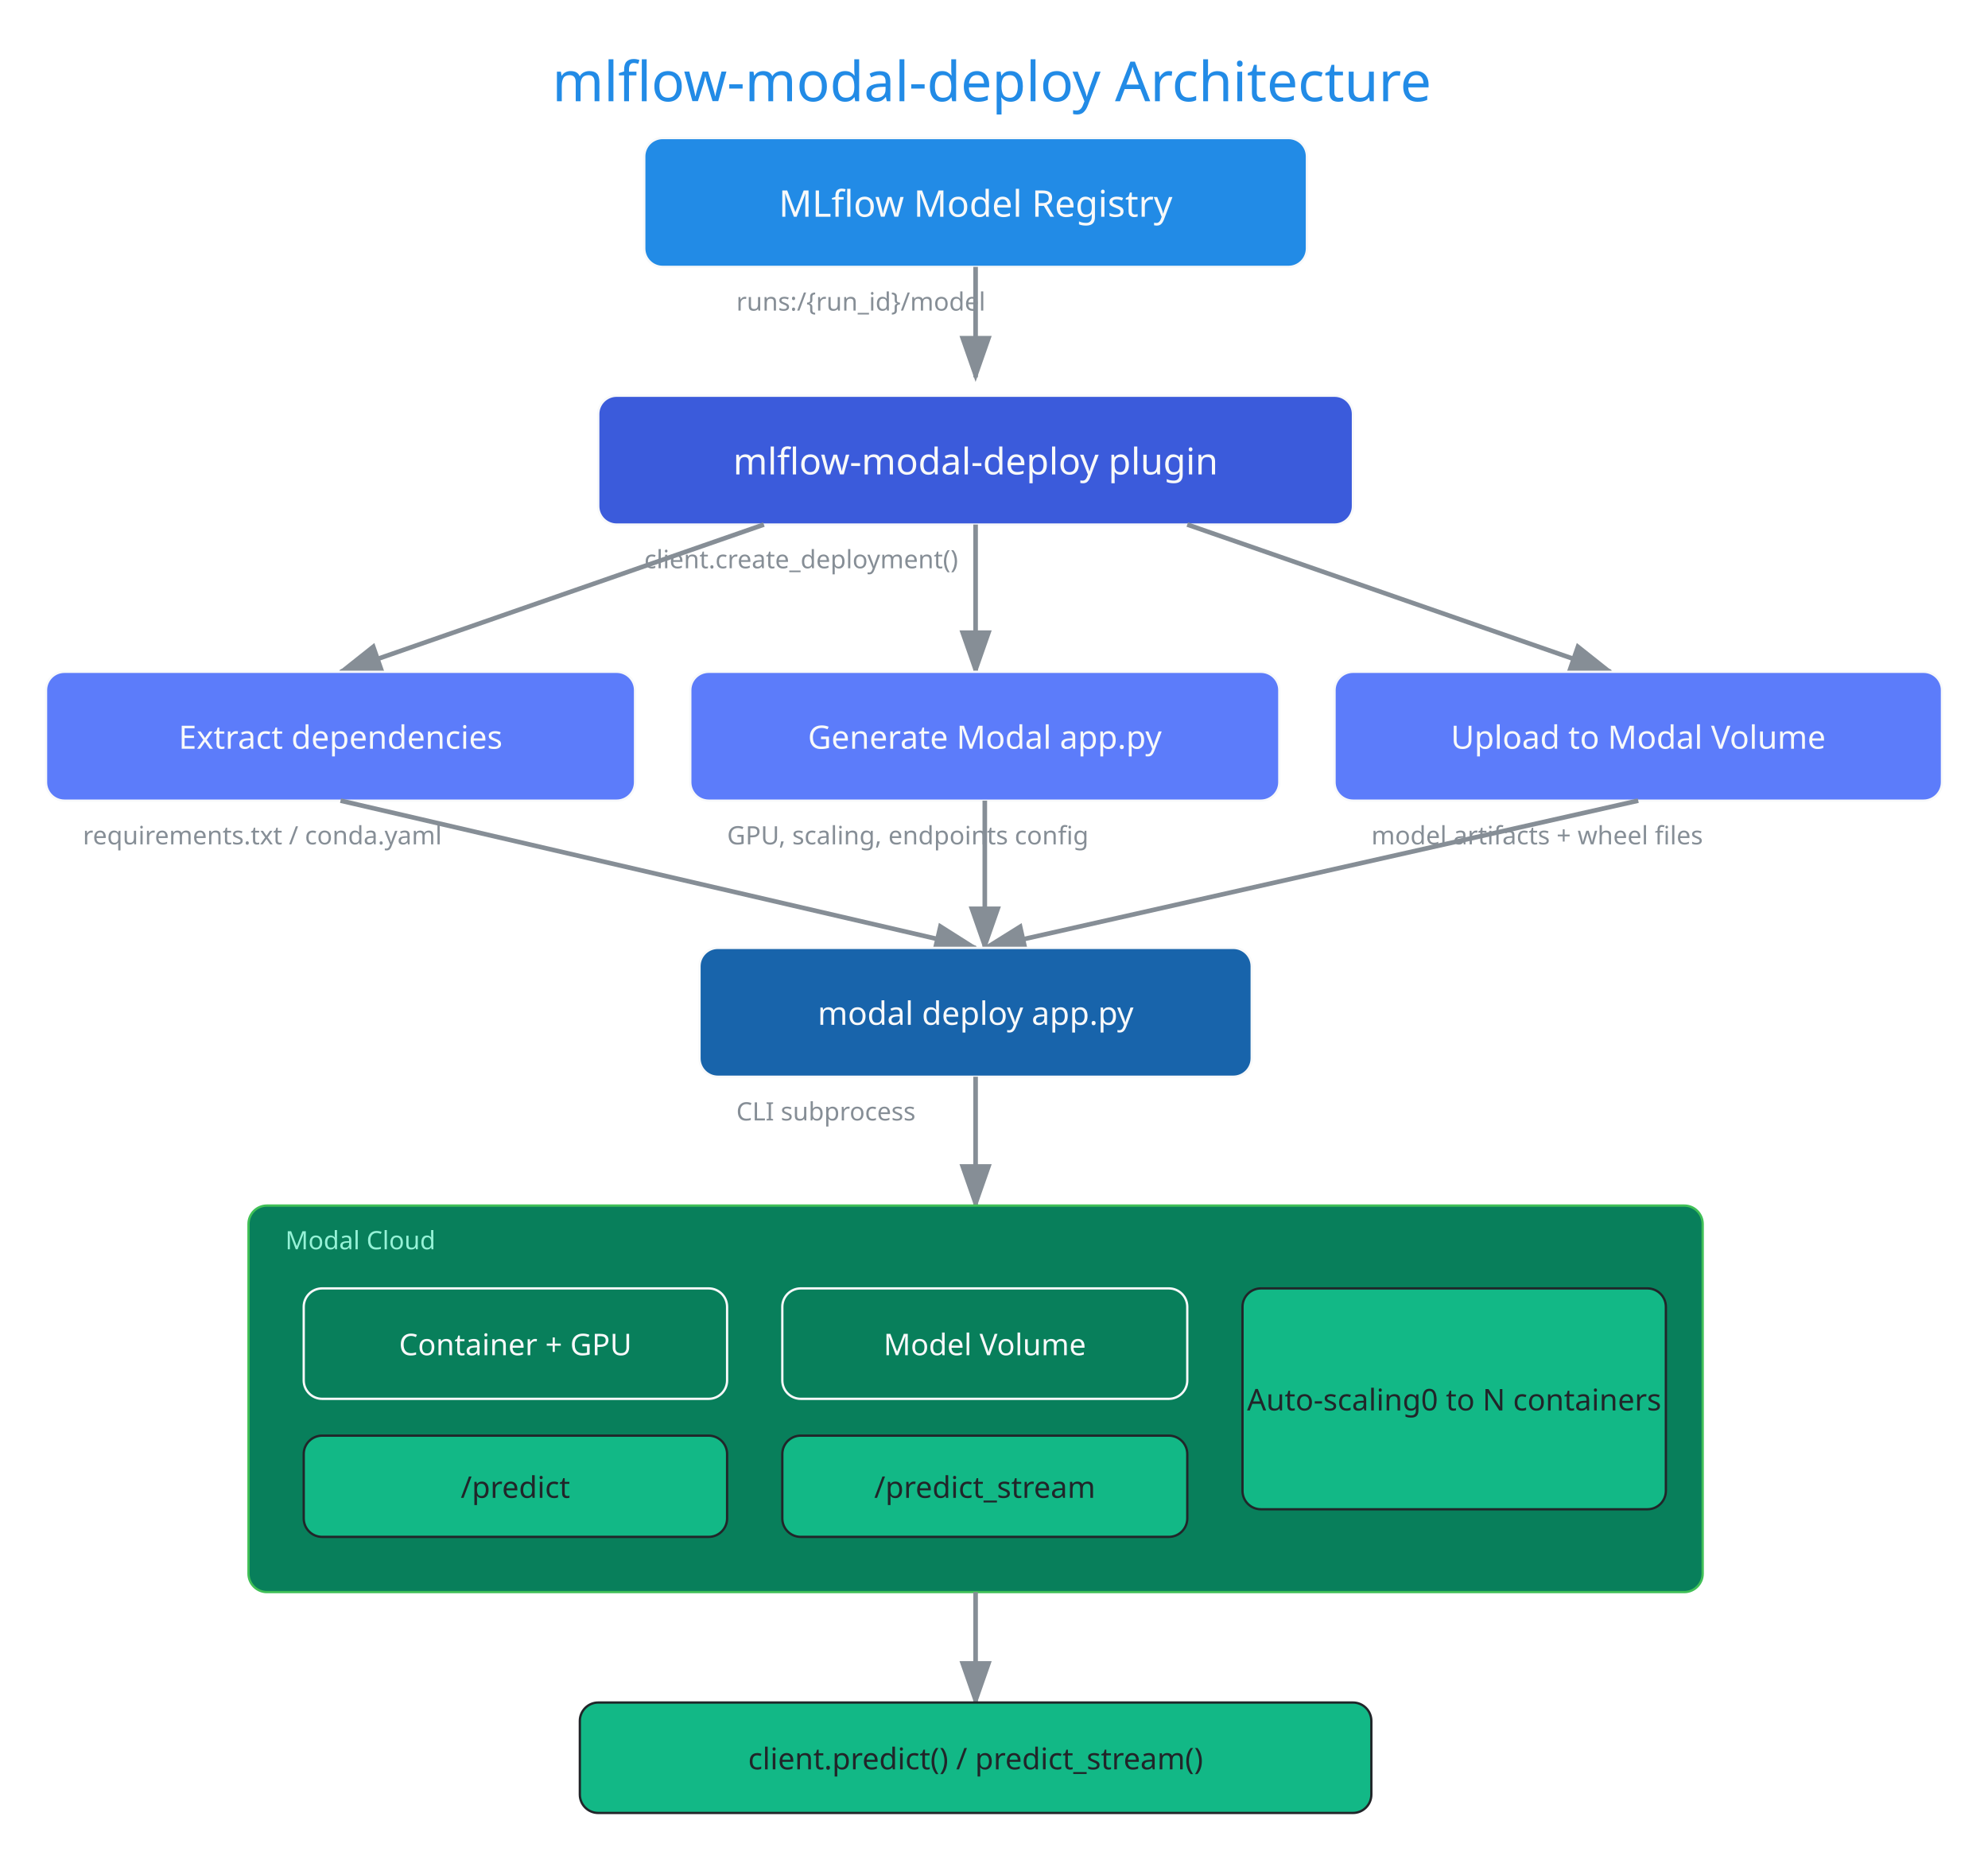
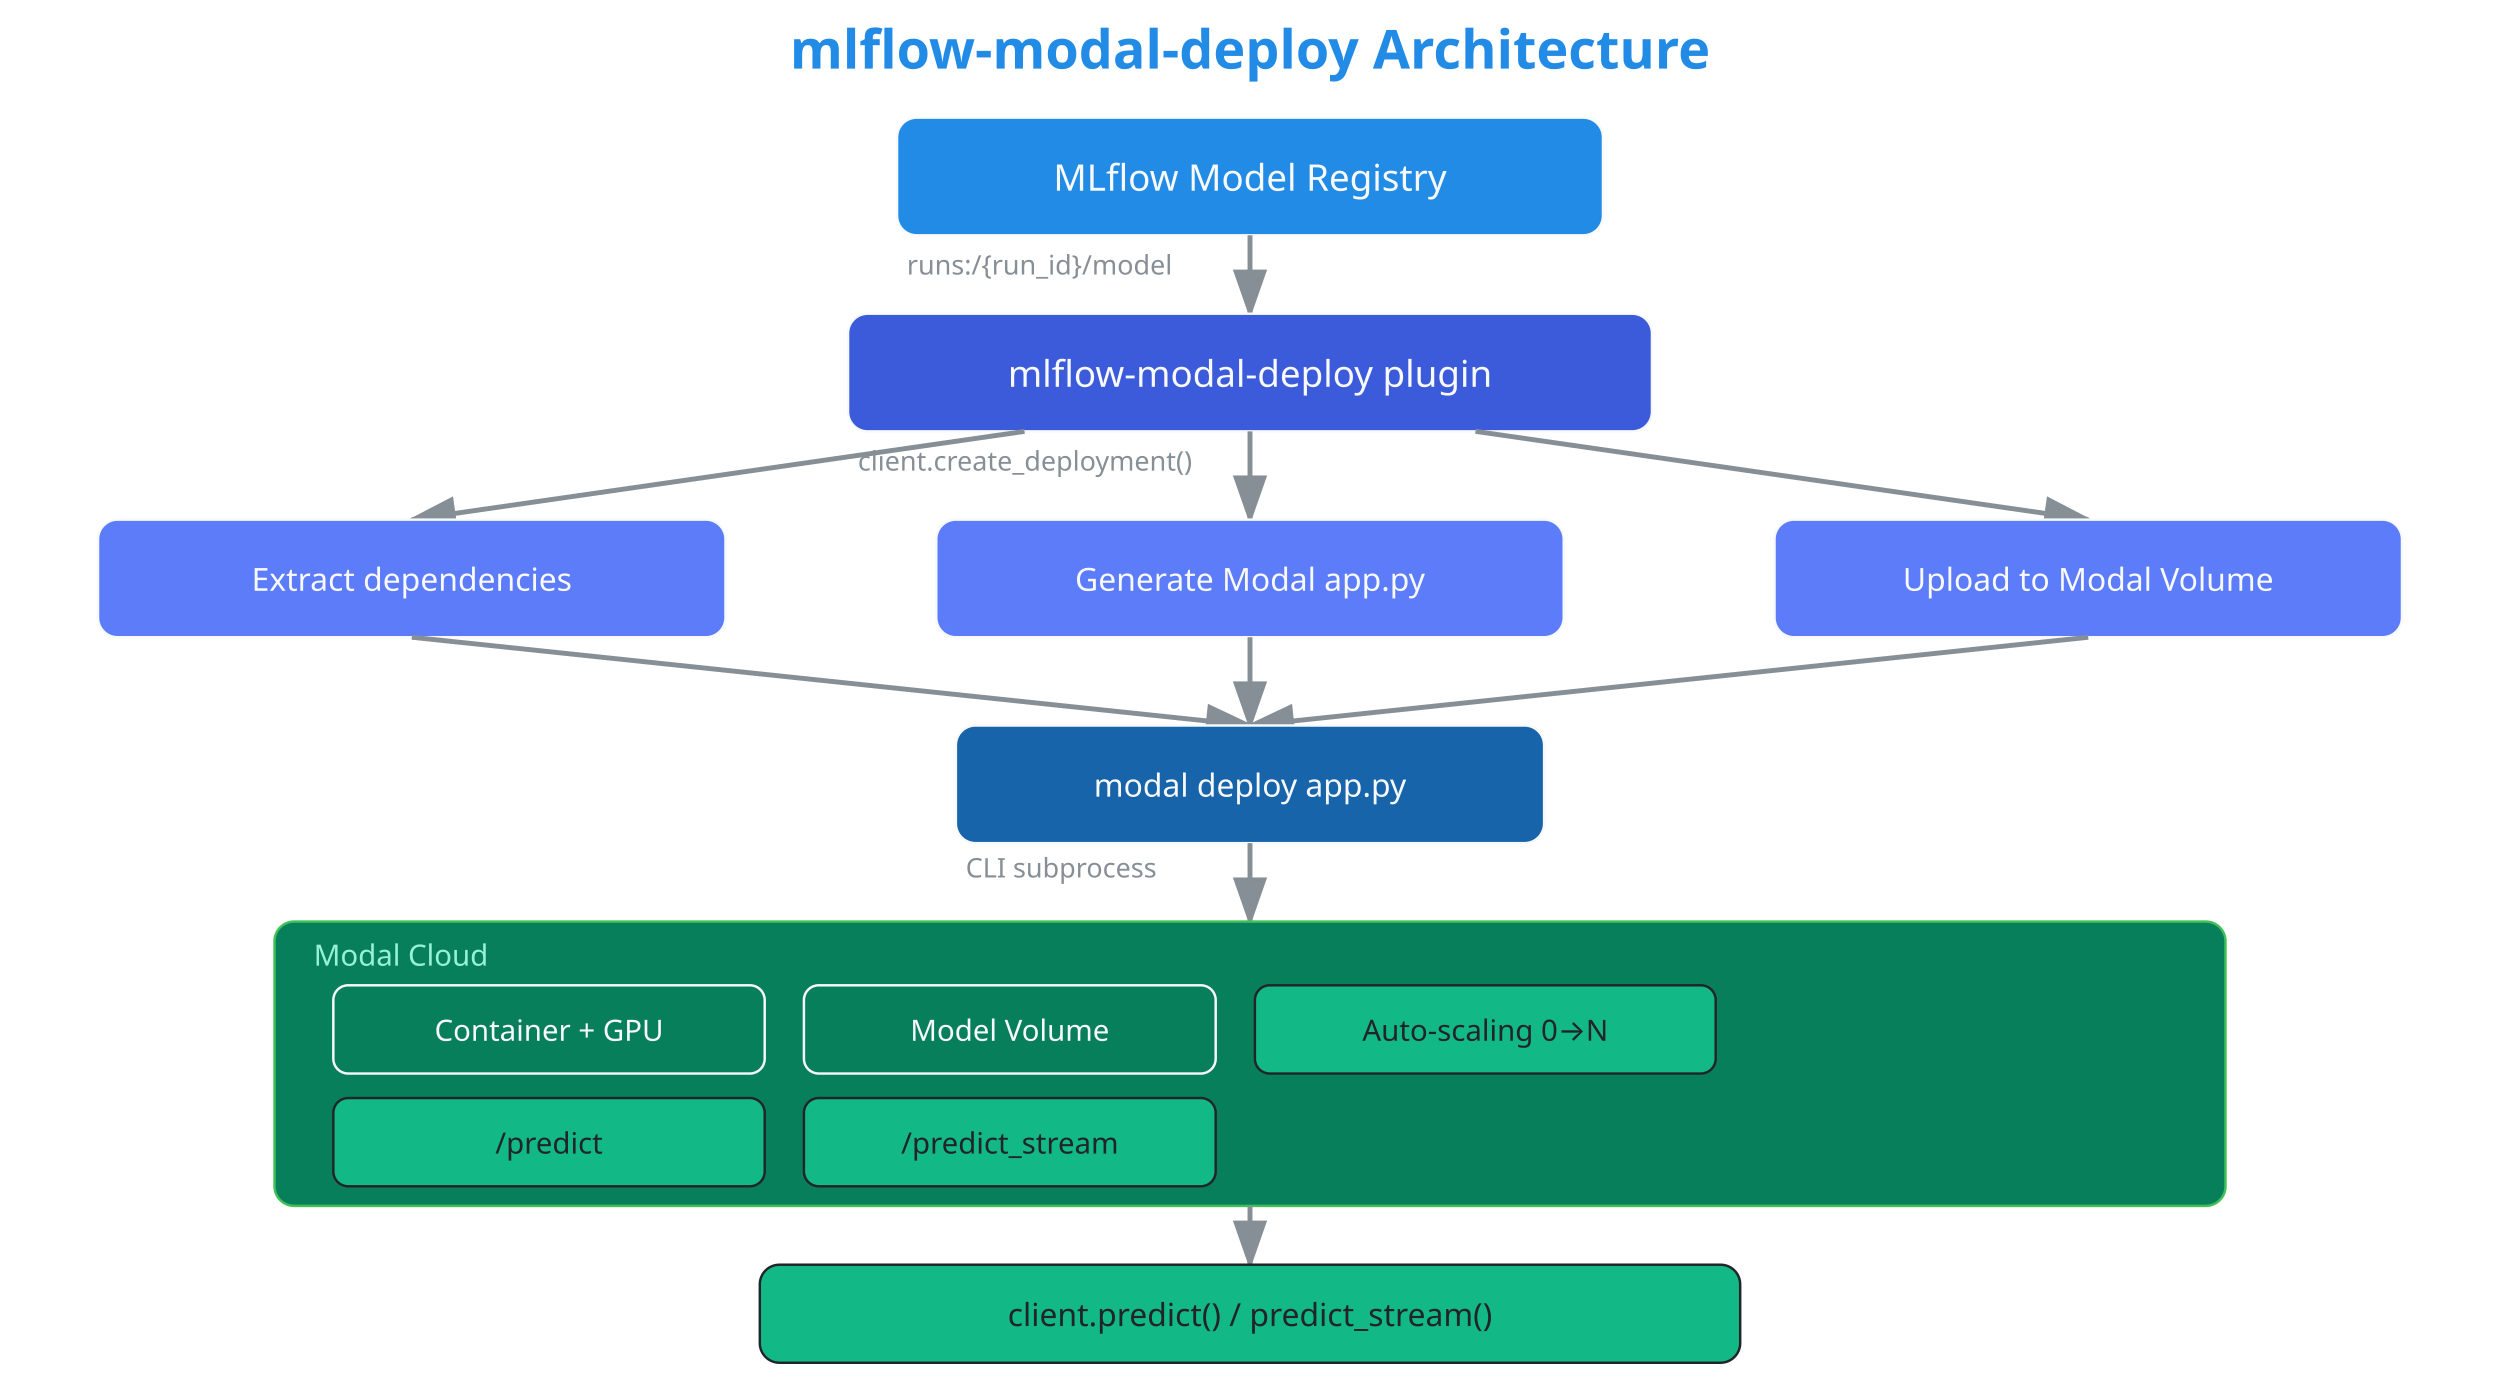
- <svg xmlns="http://www.w3.org/2000/svg" width="864" height="808" viewBox="-20 -12 864 808">
+ <svg xmlns="http://www.w3.org/2000/svg" viewBox="0 0 1020 564" width="1020" height="564">
  <defs>
-     <marker id="arrow-868e96" markerWidth="10" markerHeight="7" refX="9" refY="3.5" orient="auto">
+     <marker id="arr" markerWidth="10" markerHeight="7" refX="9" refY="3.5" orient="auto">
      <polygon points="0 0, 10 3.5, 0 7" fill="#868e96" />
    </marker>
    <style>text { font-family: "DM Sans", "Segoe UI", system-ui, -apple-system, sans-serif; }</style>
  </defs>
-   <text x="220" y="32" font-size="24" fill="#228be6">mlflow-modal-deploy Architecture</text>
-   <rect x="260" y="48" width="288" height="56" rx="8" stroke="#f8f9fa" fill="#228be6" stroke-width="1" />
-   <text x="404" y="76" font-size="16" fill="#f8f9fa" text-anchor="middle" dominant-baseline="central">MLflow Model Registry</text>
-   <text x="300" y="123" font-size="11" fill="#868e96">runs:/{run_id}/model</text>
-   <path d="M 404 104 L 404 152" stroke="#868e96" fill="none" stroke-width="2" marker-end="url(#arrow-868e96)" />
-   <rect x="240" y="160" width="328" height="56" rx="8" stroke="#f8f9fa" fill="#3b5bdb" stroke-width="1" />
-   <text x="404" y="188" font-size="16" fill="#f8f9fa" text-anchor="middle" dominant-baseline="central">mlflow-modal-deploy plugin</text>
-   <text x="260" y="235" font-size="11" fill="#868e96">client.create_deployment()</text>
-   <path d="M 312 216 L 128 280" stroke="#868e96" fill="none" stroke-width="2" marker-end="url(#arrow-868e96)" />
-   <path d="M 404 216 L 404 280" stroke="#868e96" fill="none" stroke-width="2" marker-end="url(#arrow-868e96)" />
-   <path d="M 496 216 L 680 280" stroke="#868e96" fill="none" stroke-width="2" marker-end="url(#arrow-868e96)" />
-   <rect x="0" y="280" width="256" height="56" rx="8" stroke="#f8f9fa" fill="#5c7cfa" stroke-width="1" />
-   <text x="128" y="308" font-size="14" fill="#f8f9fa" text-anchor="middle" dominant-baseline="central">Extract dependencies</text>
-   <text x="16" y="355" font-size="11" fill="#868e96">requirements.txt / conda.yaml</text>
-   <rect x="280" y="280" width="256" height="56" rx="8" stroke="#f8f9fa" fill="#5c7cfa" stroke-width="1" />
-   <text x="408" y="308" font-size="14" fill="#f8f9fa" text-anchor="middle" dominant-baseline="central">Generate Modal app.py</text>
-   <text x="296" y="355" font-size="11" fill="#868e96">GPU, scaling, endpoints config</text>
-   <rect x="560" y="280" width="264" height="56" rx="8" stroke="#f8f9fa" fill="#5c7cfa" stroke-width="1" />
-   <text x="692" y="308" font-size="14" fill="#f8f9fa" text-anchor="middle" dominant-baseline="central">Upload to Modal Volume</text>
-   <text x="576" y="355" font-size="11" fill="#868e96">model artifacts + wheel files</text>
-   <path d="M 128 336 L 404 400" stroke="#868e96" fill="none" stroke-width="2" marker-end="url(#arrow-868e96)" />
-   <path d="M 408 336 L 408 400" stroke="#868e96" fill="none" stroke-width="2" marker-end="url(#arrow-868e96)" />
-   <path d="M 692 336 L 408 400" stroke="#868e96" fill="none" stroke-width="2" marker-end="url(#arrow-868e96)" />
-   <rect x="284" y="400" width="240" height="56" rx="8" stroke="#f8f9fa" fill="#1864ab" stroke-width="1" />
-   <text x="404" y="428" font-size="14" fill="#f8f9fa" text-anchor="middle" dominant-baseline="central">modal deploy app.py</text>
-   <text x="300" y="475" font-size="11" fill="#868e96">CLI subprocess</text>
-   <path d="M 404 456 L 404 512" stroke="#868e96" fill="none" stroke-width="2" marker-end="url(#arrow-868e96)" />
-   <rect x="88" y="512" width="632" height="168" rx="8" stroke="#40c057" fill="#087f5b" stroke-width="1" />
-   <text x="104" y="531" font-size="11" fill="#96f2d7">Modal Cloud</text>
-   <rect x="112" y="548" width="184" height="48" rx="8" stroke="#f8f9fa" fill="#087f5b" stroke-width="1" />
-   <text x="204" y="572" font-size="13" fill="#f8f9fa" text-anchor="middle" dominant-baseline="central">Container + GPU</text>
-   <rect x="320" y="548" width="176" height="48" rx="8" stroke="#f8f9fa" fill="#087f5b" stroke-width="1" />
-   <text x="408" y="572" font-size="13" fill="#f8f9fa" text-anchor="middle" dominant-baseline="central">Model Volume</text>
-   <rect x="520" y="548" width="184" height="96" rx="8" stroke="#212529" fill="#12b886" stroke-width="1" />
-   <text x="612" y="596" font-size="13" fill="#212529" text-anchor="middle" dominant-baseline="central">Auto-scaling
- 0 to N containers</text>
-   <rect x="112" y="612" width="184" height="44" rx="8" stroke="#212529" fill="#12b886" stroke-width="1" />
-   <text x="204" y="634" font-size="13" fill="#212529" text-anchor="middle" dominant-baseline="central">/predict</text>
-   <rect x="320" y="612" width="176" height="44" rx="8" stroke="#212529" fill="#12b886" stroke-width="1" />
-   <text x="408" y="634" font-size="13" fill="#212529" text-anchor="middle" dominant-baseline="central">/predict_stream</text>
-   <path d="M 404 680 L 404 728" stroke="#868e96" fill="none" stroke-width="2" marker-end="url(#arrow-868e96)" />
-   <rect x="232" y="728" width="344" height="48" rx="8" stroke="#212529" fill="#12b886" stroke-width="1" />
-   <text x="404" y="752" font-size="13" fill="#212529" text-anchor="middle" dominant-baseline="central">client.predict() / predict_stream()</text>
+   <text x="510" y="28" font-size="22" fill="#228be6" text-anchor="middle" font-weight="600">mlflow-modal-deploy Architecture</text>
+   <rect x="366" y="48" width="288" height="48" rx="8" stroke="#f8f9fa" fill="#228be6" stroke-width="1" />
+   <text x="510" y="72" font-size="15" fill="#f8f9fa" text-anchor="middle" dominant-baseline="central">MLflow Model Registry</text>
+   <text x="370" y="112" font-size="11" fill="#868e96">runs:/{run_id}/model</text>
+   <path d="M 510 96 L 510 128" stroke="#868e96" fill="none" stroke-width="2" marker-end="url(#arr)" />
+   <rect x="346" y="128" width="328" height="48" rx="8" stroke="#f8f9fa" fill="#3b5bdb" stroke-width="1" />
+   <text x="510" y="152" font-size="15" fill="#f8f9fa" text-anchor="middle" dominant-baseline="central">mlflow-modal-deploy plugin</text>
+   <text x="350" y="192" font-size="11" fill="#868e96">client.create_deployment()</text>
+   <path d="M 418 176 L 168 212" stroke="#868e96" fill="none" stroke-width="2" marker-end="url(#arr)" />
+   <path d="M 510 176 L 510 212" stroke="#868e96" fill="none" stroke-width="2" marker-end="url(#arr)" />
+   <path d="M 602 176 L 852 212" stroke="#868e96" fill="none" stroke-width="2" marker-end="url(#arr)" />
+   <rect x="40" y="212" width="256" height="48" rx="8" stroke="#f8f9fa" fill="#5c7cfa" stroke-width="1" />
+   <text x="168" y="236" font-size="13" fill="#f8f9fa" text-anchor="middle" dominant-baseline="central">Extract dependencies</text>
+   <rect x="382" y="212" width="256" height="48" rx="8" stroke="#f8f9fa" fill="#5c7cfa" stroke-width="1" />
+   <text x="510" y="236" font-size="13" fill="#f8f9fa" text-anchor="middle" dominant-baseline="central">Generate Modal app.py</text>
+   <rect x="724" y="212" width="256" height="48" rx="8" stroke="#f8f9fa" fill="#5c7cfa" stroke-width="1" />
+   <text x="852" y="236" font-size="13" fill="#f8f9fa" text-anchor="middle" dominant-baseline="central">Upload to Modal Volume</text>
+   <path d="M 168 260 L 510 296" stroke="#868e96" fill="none" stroke-width="2" marker-end="url(#arr)" />
+   <path d="M 510 260 L 510 296" stroke="#868e96" fill="none" stroke-width="2" marker-end="url(#arr)" />
+   <path d="M 852 260 L 510 296" stroke="#868e96" fill="none" stroke-width="2" marker-end="url(#arr)" />
+   <rect x="390" y="296" width="240" height="48" rx="8" stroke="#f8f9fa" fill="#1864ab" stroke-width="1" />
+   <text x="510" y="320" font-size="13" fill="#f8f9fa" text-anchor="middle" dominant-baseline="central">modal deploy app.py</text>
+   <text x="394" y="358" font-size="11" fill="#868e96">CLI subprocess</text>
+   <path d="M 510 344 L 510 376" stroke="#868e96" fill="none" stroke-width="2" marker-end="url(#arr)" />
+   <rect x="112" y="376" width="796" height="116" rx="8" stroke="#40c057" fill="#087f5b" stroke-width="1" />
+   <text x="128" y="394" font-size="12" fill="#96f2d7" font-weight="500">Modal Cloud</text>
+   <rect x="136" y="402" width="176" height="36" rx="6" stroke="#f8f9fa" fill="#087f5b" stroke-width="1" />
+   <text x="224" y="420" font-size="12" fill="#f8f9fa" text-anchor="middle" dominant-baseline="central">Container + GPU</text>
+   <rect x="328" y="402" width="168" height="36" rx="6" stroke="#f8f9fa" fill="#087f5b" stroke-width="1" />
+   <text x="412" y="420" font-size="12" fill="#f8f9fa" text-anchor="middle" dominant-baseline="central">Model Volume</text>
+   <rect x="512" y="402" width="188" height="36" rx="6" stroke="#212529" fill="#12b886" stroke-width="1" />
+   <text x="606" y="420" font-size="12" fill="#212529" text-anchor="middle" dominant-baseline="central">Auto-scaling 0→N</text>
+   <rect x="136" y="448" width="176" height="36" rx="6" stroke="#212529" fill="#12b886" stroke-width="1" />
+   <text x="224" y="466" font-size="12" fill="#212529" text-anchor="middle" dominant-baseline="central">/predict</text>
+   <rect x="328" y="448" width="168" height="36" rx="6" stroke="#212529" fill="#12b886" stroke-width="1" />
+   <text x="412" y="466" font-size="12" fill="#212529" text-anchor="middle" dominant-baseline="central">/predict_stream</text>
+   <path d="M 510 492 L 510 516" stroke="#868e96" fill="none" stroke-width="2" marker-end="url(#arr)" />
+   <rect x="310" y="516" width="400" height="40" rx="8" stroke="#212529" fill="#12b886" stroke-width="1" />
+   <text x="510" y="536" font-size="13" fill="#212529" text-anchor="middle" dominant-baseline="central">client.predict() / predict_stream()</text>
</svg>
